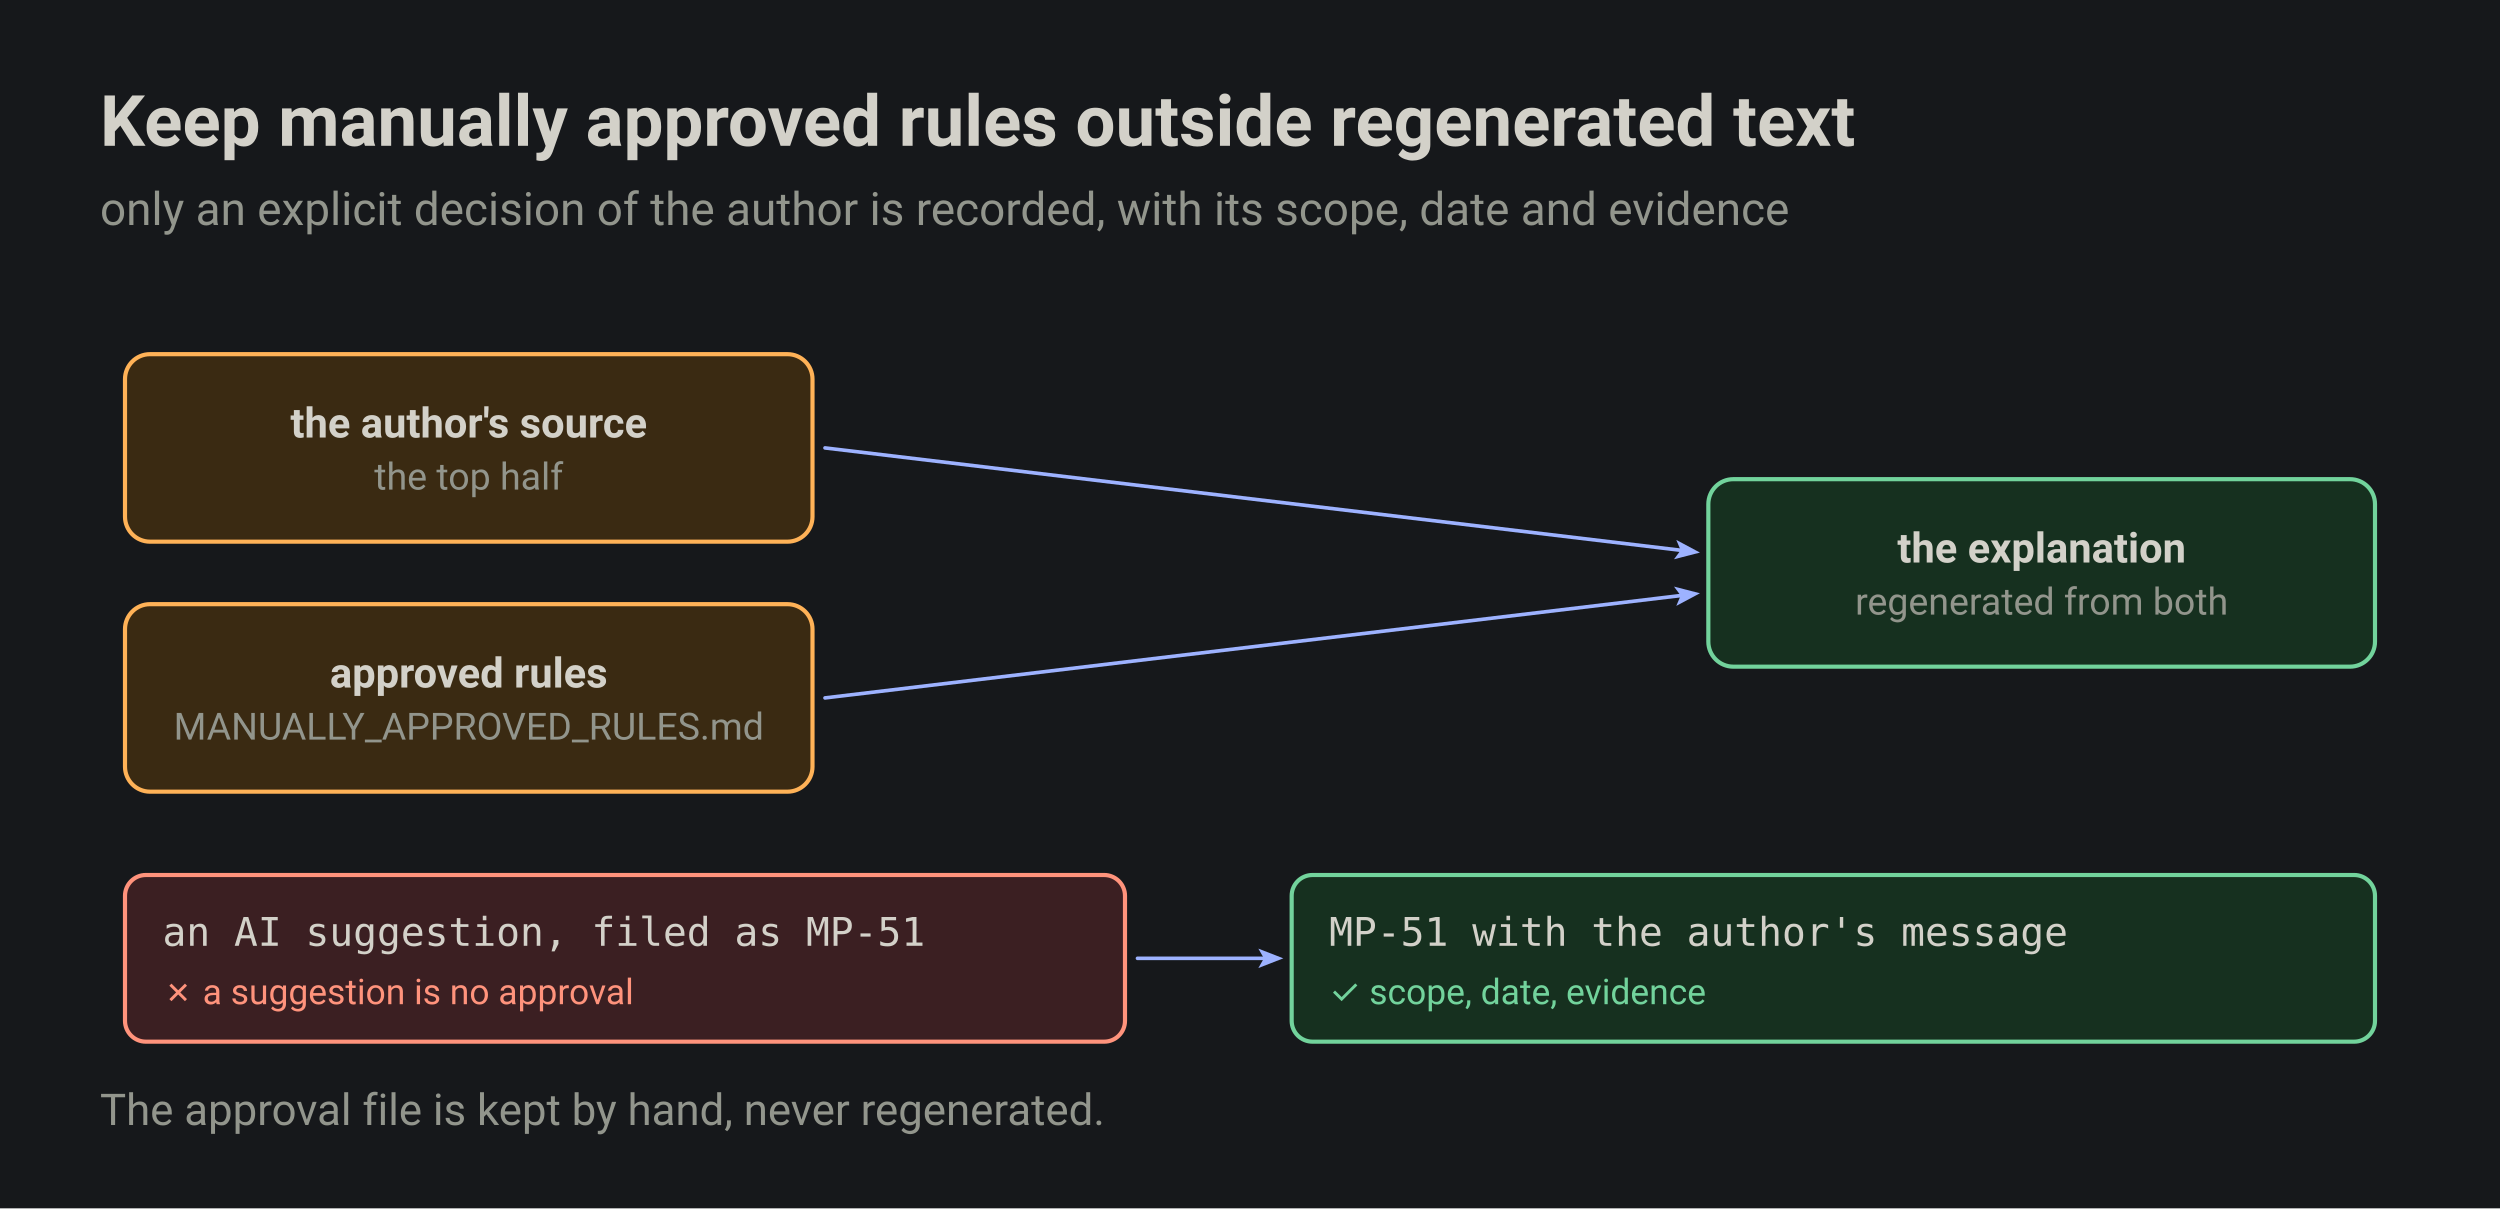
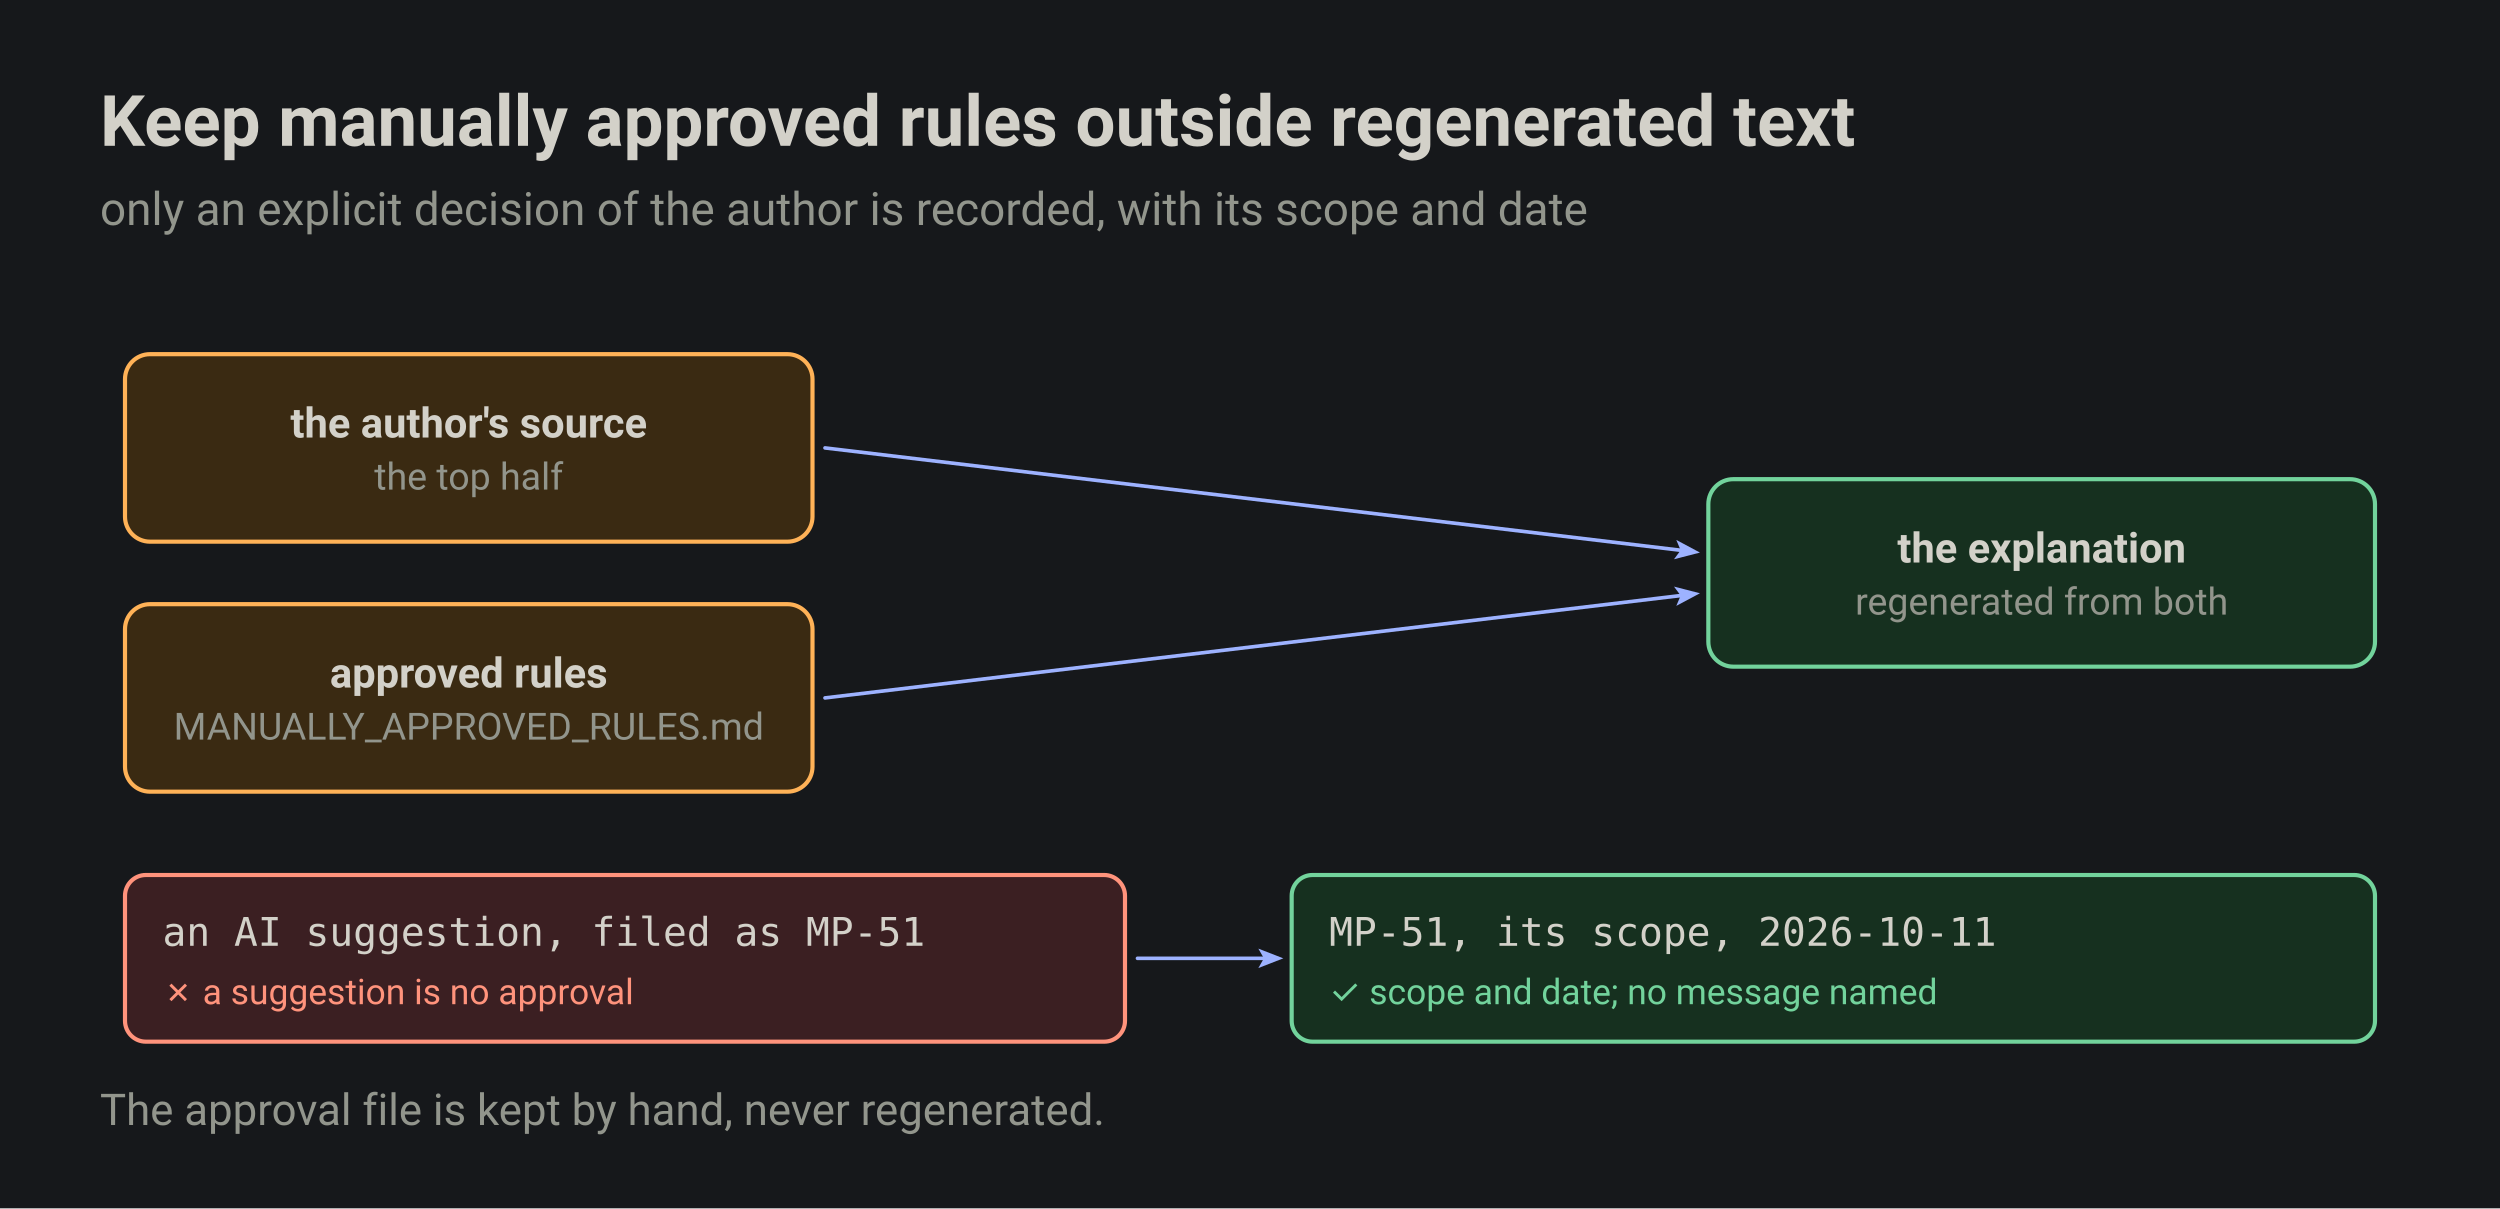
<svg xmlns="http://www.w3.org/2000/svg" width="1200" height="580" viewBox="0 0 1200 580" font-family="system-ui, -apple-system, 'Segoe UI', Roboto, sans-serif">
  <rect width="1200" height="580" fill="#16181b" />
  <defs>
    <marker id="arrow" viewBox="0 0 12 12" refX="8" refY="6" markerUnits="userSpaceOnUse" markerWidth="16" markerHeight="16" orient="auto-start-reverse">
      <path d="M2 2.5 L11 6 L2 9.5 L4 6 z" fill="#9db2ff" stroke-linejoin="round" />
    </marker>
  </defs>
  <text x="48" y="70" fill="#d3d1c9" font-size="34" font-weight="700">Keep manually approved rules outside regenerated text</text>
-   <text x="48" y="108" fill="#92958c" font-size="22">only an explicit decision of the author is recorded, with its scope, date and evidence</text>
+   <text x="48" y="108" fill="#92958c" font-size="22">only an explicit decision of the author is recorded, with its scope and date</text>
  <rect x="60" y="170" width="330" height="90" rx="12" fill="#3a2a12" stroke="#ffb257" stroke-width="2" />
  <text x="225.0" y="210.0" fill="#d3d1c9" font-size="20" text-anchor="middle" font-weight="700">the author's source</text>
  <text x="225.0" y="235.0" fill="#92958c" font-size="18" text-anchor="middle">the top half</text>
  <rect x="60" y="290" width="330" height="90" rx="12" fill="#3a2a12" stroke="#ffb257" stroke-width="2" />
  <text x="225.0" y="330.0" fill="#d3d1c9" font-size="20" text-anchor="middle" font-weight="700">approved rules</text>
  <text x="225.0" y="355.0" fill="#92958c" font-size="18" text-anchor="middle">MANUALLY_APPROVED_RULES.md</text>
  <rect x="820" y="230" width="320" height="90" rx="12" fill="#16301f" stroke="#72d39c" stroke-width="2" />
  <text x="980.0" y="270.0" fill="#d3d1c9" font-size="20" text-anchor="middle" font-weight="700">the explanation</text>
  <text x="980.0" y="295.0" fill="#92958c" font-size="18" text-anchor="middle">regenerated from both</text>
  <line x1="396" y1="215" x2="812.01" y2="264.76" stroke="#9db2ff" stroke-width="1.75" stroke-linecap="round" marker-end="url(#arrow)" />
  <line x1="396" y1="335" x2="812.01" y2="285.24" stroke="#9db2ff" stroke-width="1.75" stroke-linecap="round" marker-end="url(#arrow)" />
  <rect x="60" y="420" width="480" height="80" rx="10" fill="#3b1f22" stroke="#ff937c" stroke-width="2" />
  <text x="78" y="454" fill="#d3d1c9" font-size="19" font-family="ui-monospace, 'JetBrains Mono', Menlo, monospace">an AI suggestion, filed as MP-51</text>
  <text x="78" y="482" fill="#ff937c" font-size="17">✗ a suggestion is no approval</text>
  <rect x="620" y="420" width="520" height="80" rx="10" fill="#16301f" stroke="#72d39c" stroke-width="2" />
-   <text x="638" y="454" fill="#d3d1c9" font-size="19" font-family="ui-monospace, 'JetBrains Mono', Menlo, monospace">MP-51 with the author's message</text>
-   <text x="638" y="482" fill="#72d39c" font-size="17">✓ scope, date, evidence</text>
+   <text x="638" y="454" fill="#d3d1c9" font-size="19" font-family="ui-monospace, 'JetBrains Mono', Menlo, monospace">MP-51, its scope, 2026-10-11</text>
+   <text x="638" y="482" fill="#72d39c" font-size="17">✓ scope and date; no message named</text>
  <line x1="546" y1="460.0" x2="612" y2="460" stroke="#9db2ff" stroke-width="1.75" stroke-linecap="round" marker-end="url(#arrow)" />
  <text x="48" y="540" fill="#92958c" font-size="21">The approval file is kept by hand, never regenerated.</text>
</svg>
